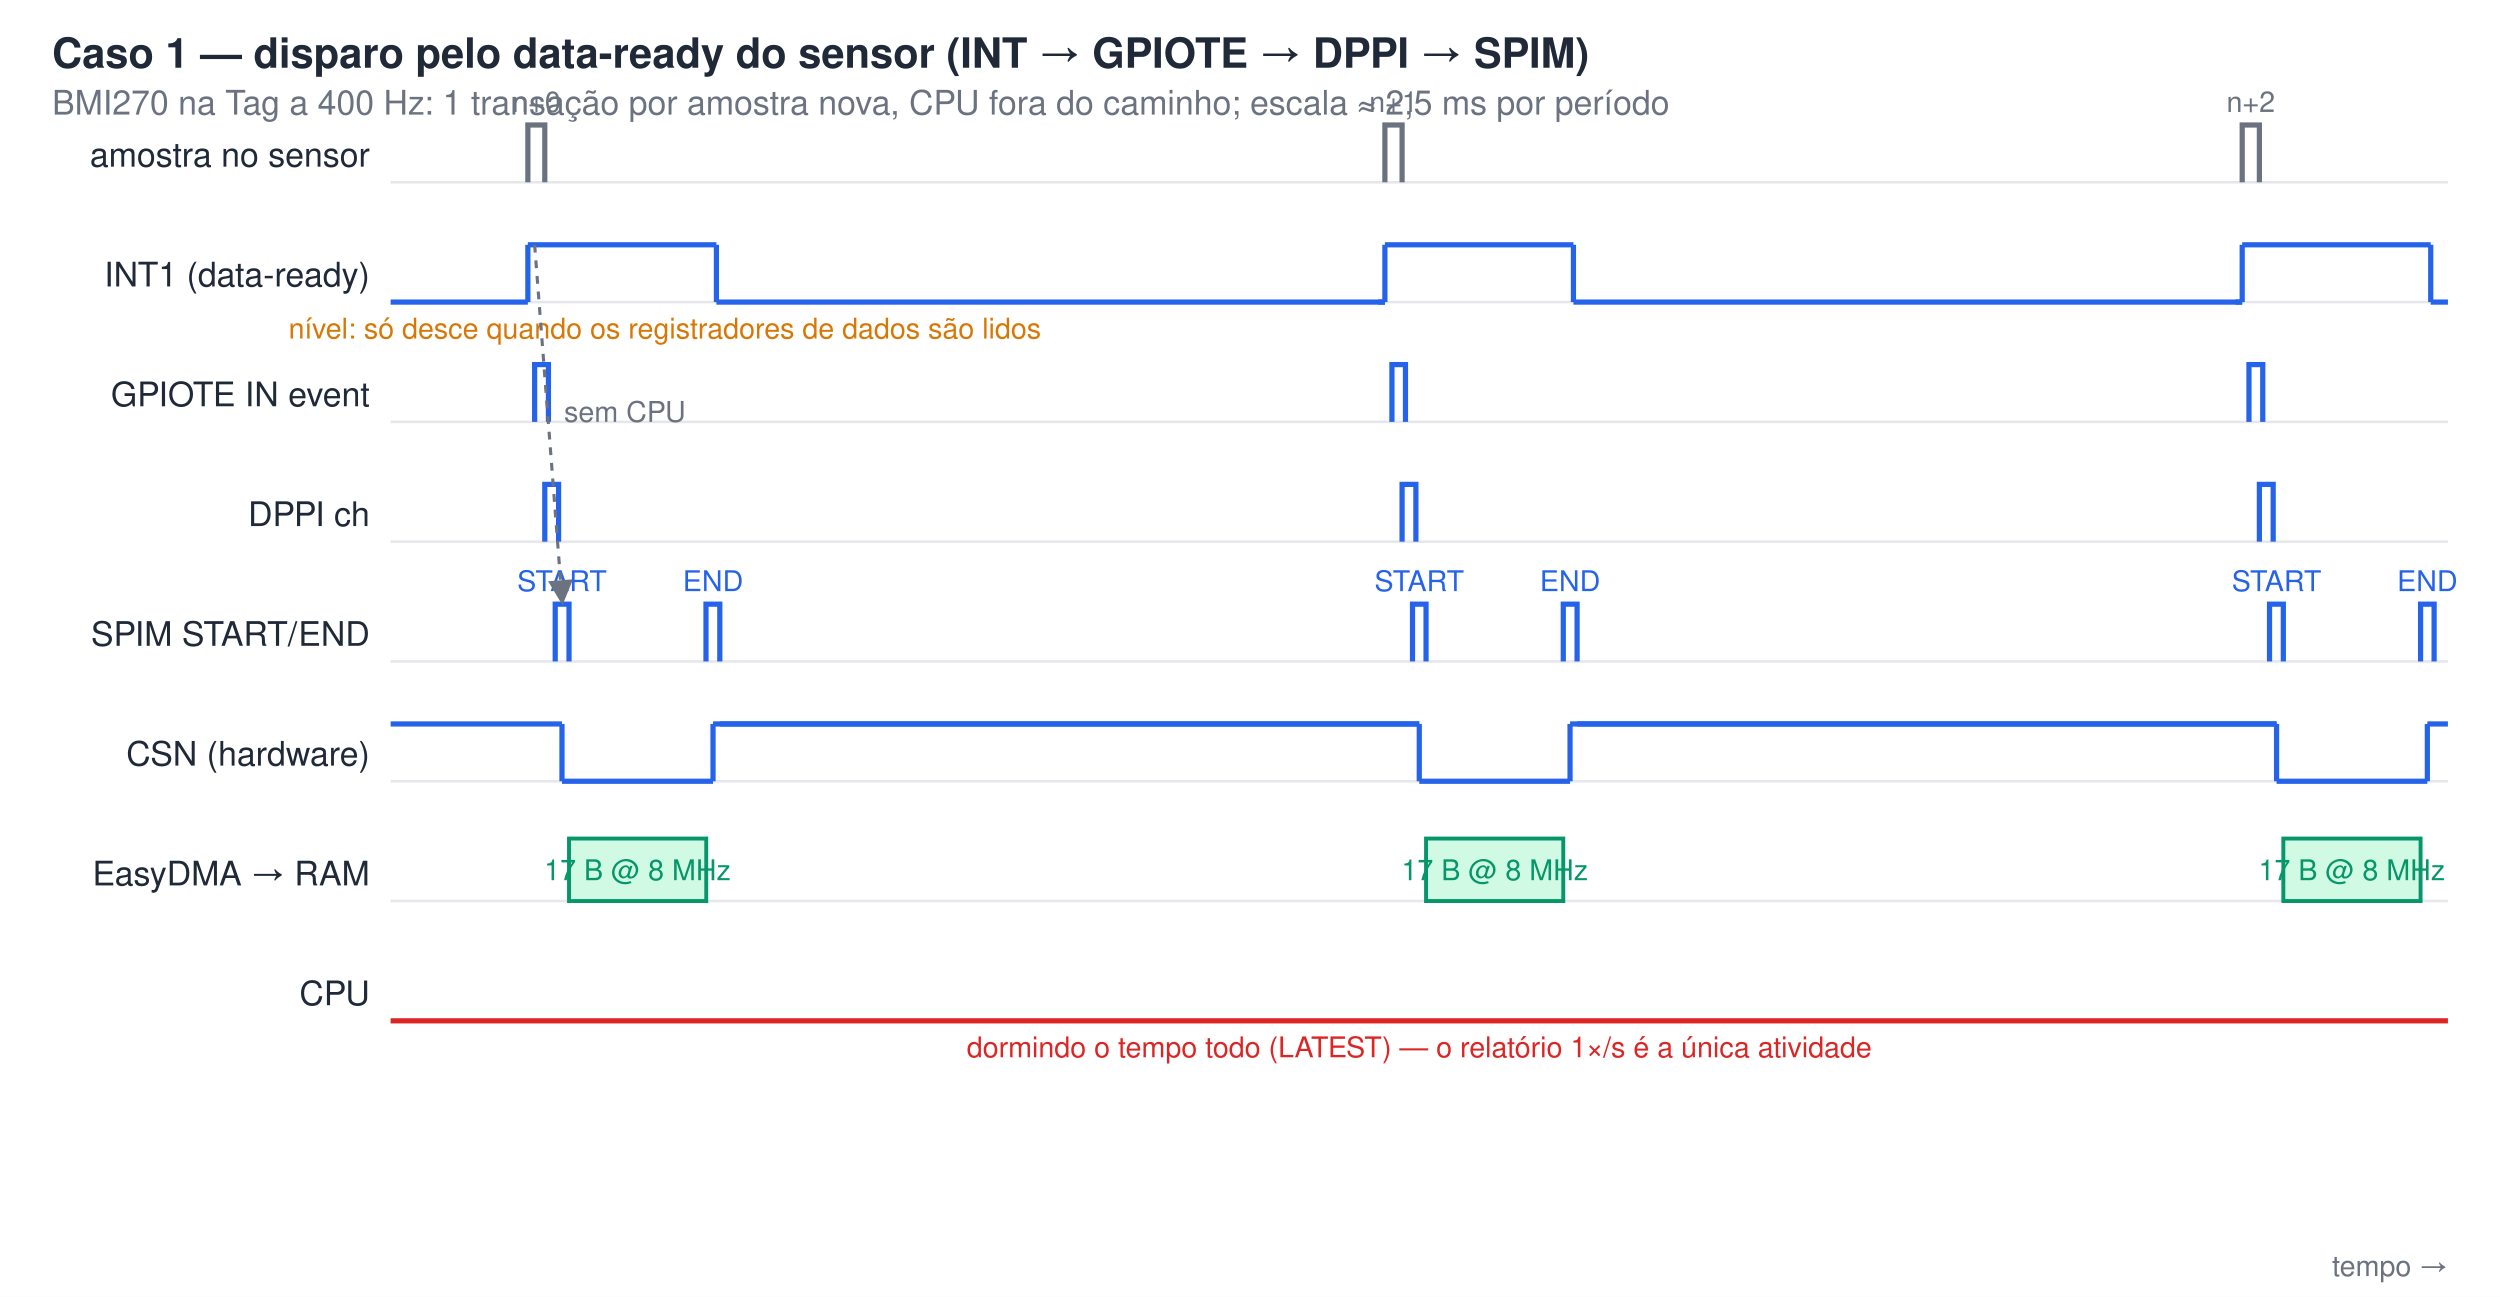
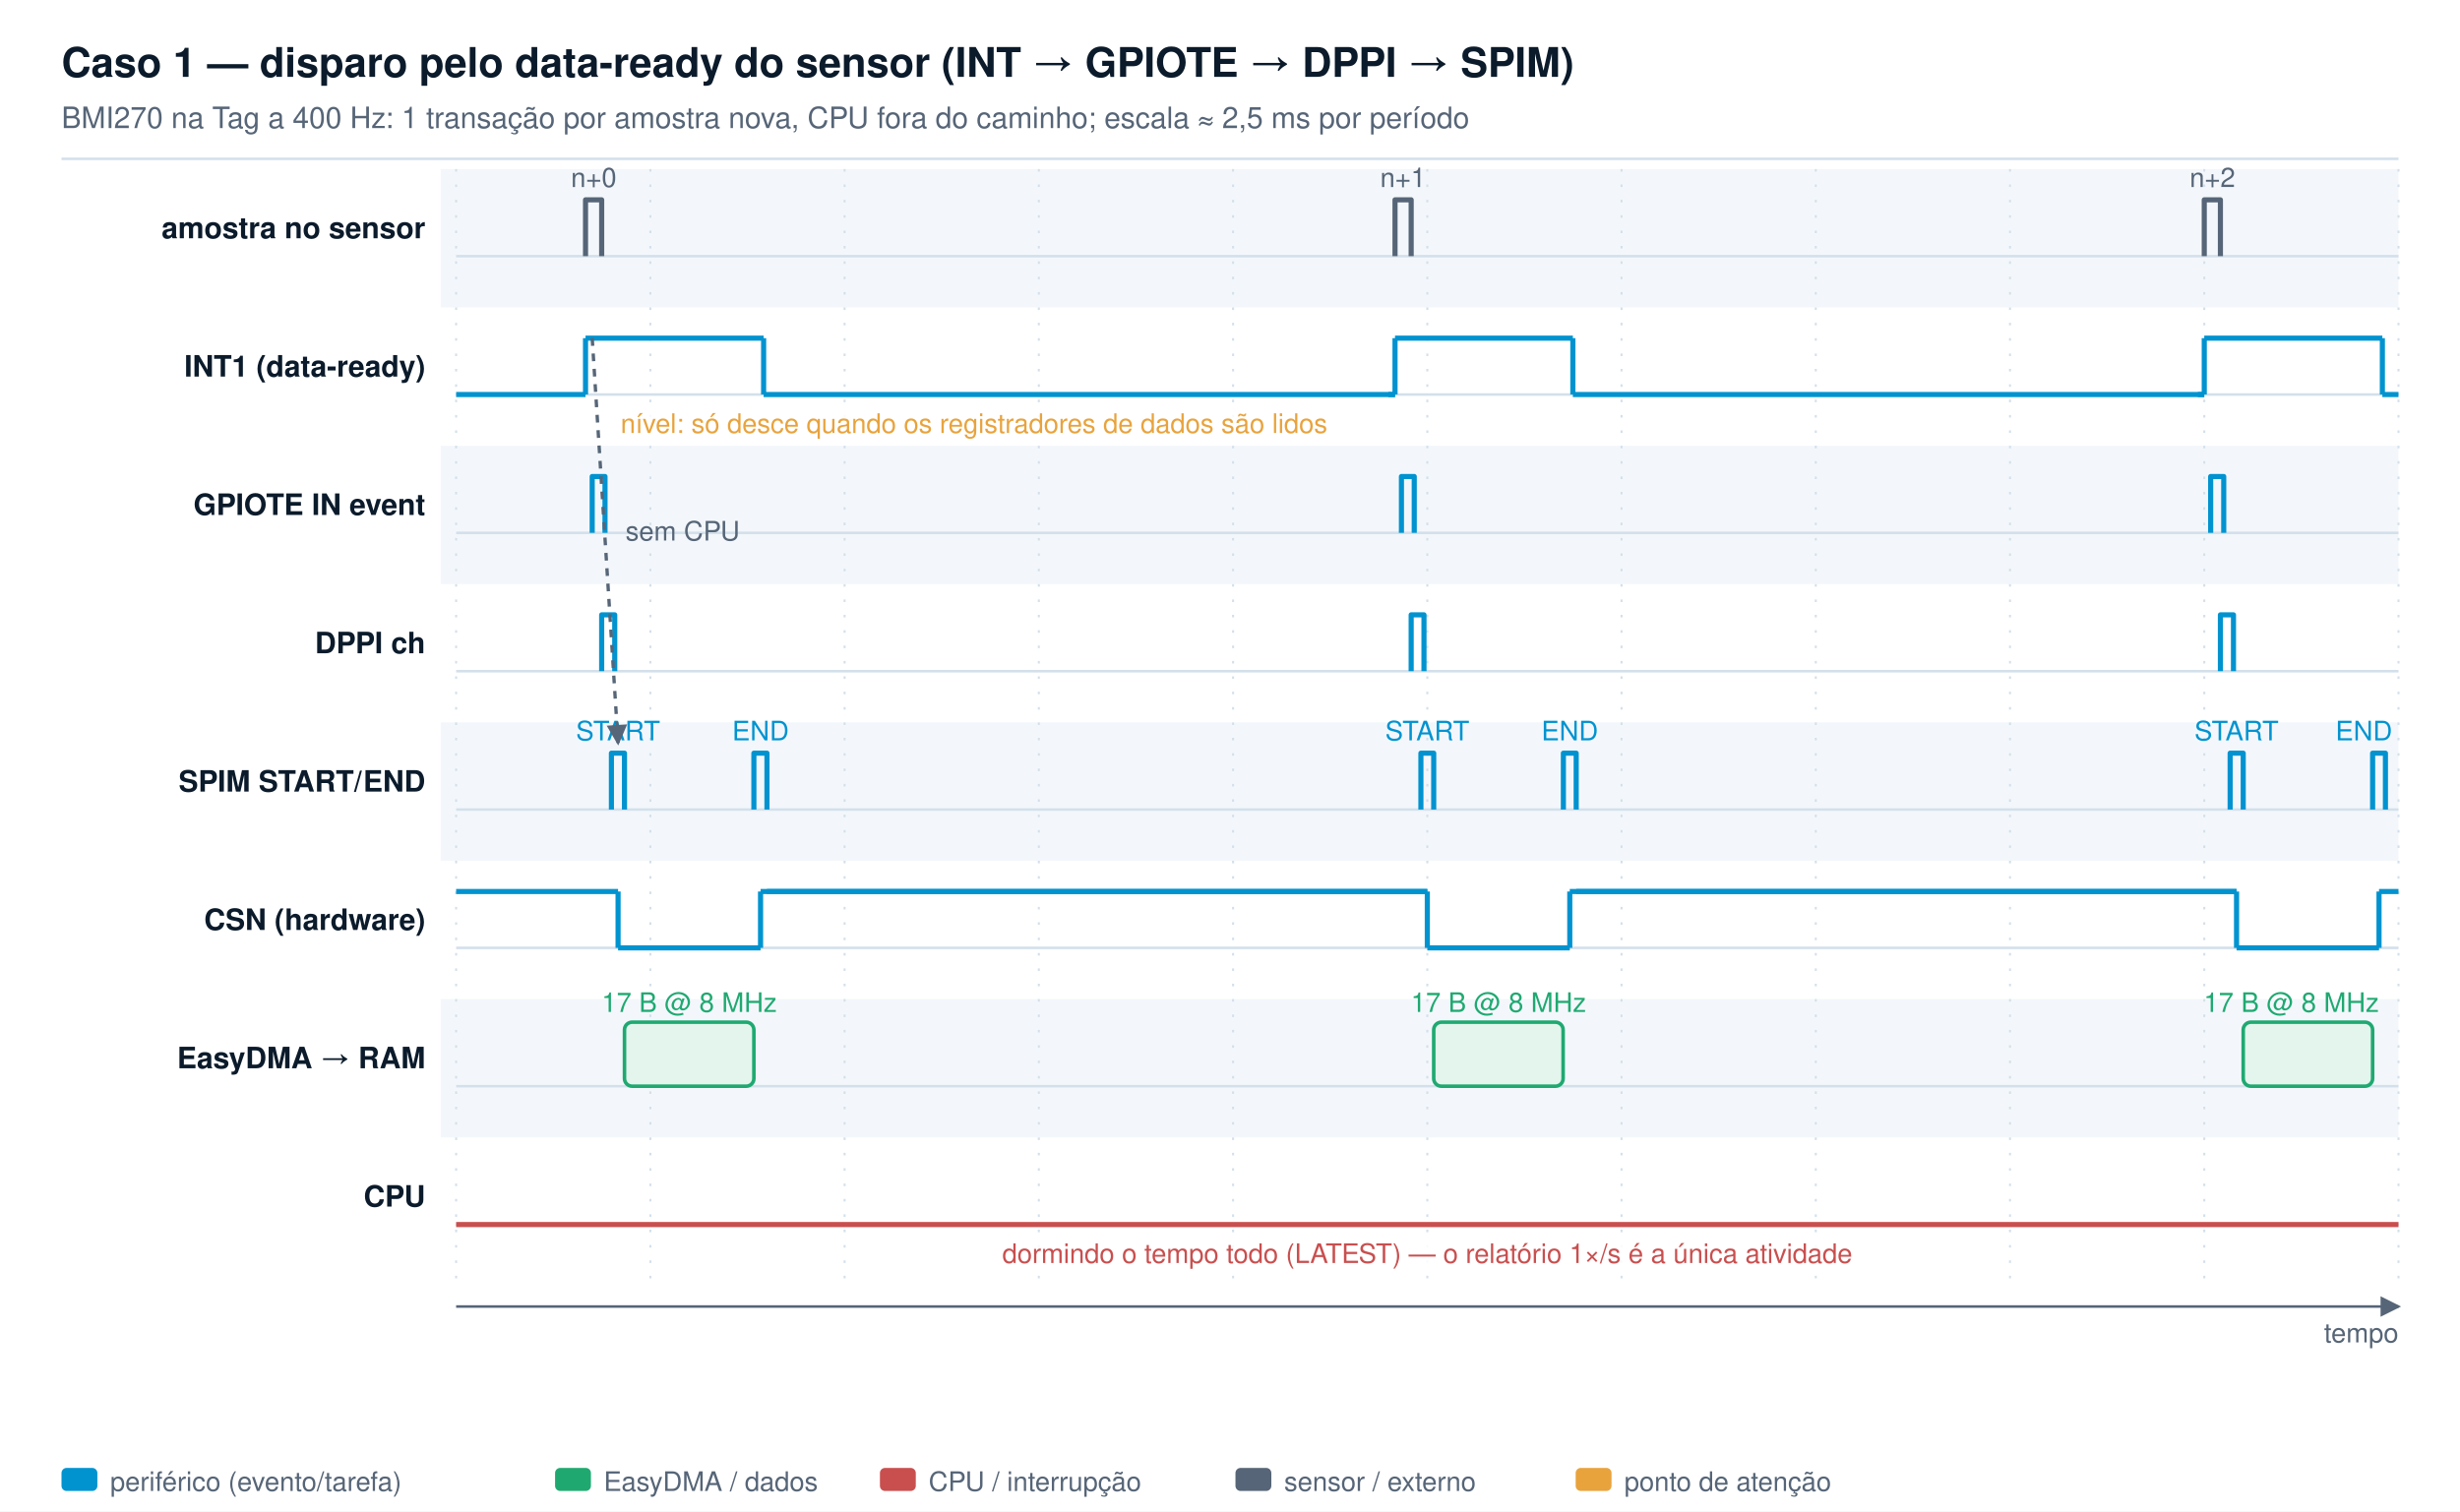
- <svg xmlns="http://www.w3.org/2000/svg" width="960" height="498" viewBox="0 0 960 498">
+ <svg xmlns="http://www.w3.org/2000/svg" width="960" height="590" viewBox="0 0 960 590">
  <defs>
-     <marker id="arr" markerWidth="8" markerHeight="8" refX="6" refY="4" orient="auto">
-       <path d="M0,0 L8,4 L0,8 z" fill="#6b7280" />
+     <marker id="arr" markerWidth="9" markerHeight="9" refX="7" refY="4.5" orient="auto" markerUnits="userSpaceOnUse">
+       <path d="M0,0.5 L8,4.5 L0,8.5 z" fill="#566577" />
    </marker>
+     <marker id="arr-blue" markerWidth="9" markerHeight="9" refX="7" refY="4.5" orient="auto" markerUnits="userSpaceOnUse">
+       <path d="M0,0.5 L8,4.5 L0,8.5 z" fill="#0093D0" />
+     </marker>
+     <marker id="arr-green" markerWidth="9" markerHeight="9" refX="7" refY="4.5" orient="auto" markerUnits="userSpaceOnUse">
+       <path d="M0,0.5 L8,4.5 L0,8.5 z" fill="#1FA971" />
+     </marker>
+     <marker id="arr-red" markerWidth="9" markerHeight="9" refX="7" refY="4.5" orient="auto" markerUnits="userSpaceOnUse">
+       <path d="M0,0.5 L8,4.5 L0,8.5 z" fill="#C94F4F" />
+     </marker>
+     <filter id="shadow" x="-5%" y="-5%" width="110%" height="120%">
+       <feDropShadow dx="0" dy="1.5" stdDeviation="1.5" flood-color="#00224E" flood-opacity="0.12" />
+     </filter>
  </defs>
  <rect width="100%" height="100%" fill="white" />
-   <text x="20" y="26" fill="#1f2937" font-weight="bold" font-family="Segoe UI, Helvetica, Arial, sans-serif" font-size="16">Caso 1 — disparo pelo data-ready do sensor (INT → GPIOTE → DPPI → SPIM)</text>
-   <text x="20" y="44" fill="#6b7280" font-family="Segoe UI, Helvetica, Arial, sans-serif" font-size="13">BMI270 na Tag a 400 Hz: 1 transação por amostra nova, CPU fora do caminho; escala ≈ 2,5 ms por período</text>
-   <line x1="150" y1="70" x2="940" y2="70" stroke="#e5e7eb" stroke-width="1" />
-   <text x="142" y="64" text-anchor="end" fill="#1f2937" font-family="Segoe UI, Helvetica, Arial, sans-serif" font-size="13">amostra no sensor</text>
-   <line x1="150" y1="116" x2="940" y2="116" stroke="#e5e7eb" stroke-width="1" />
-   <text x="142" y="110" text-anchor="end" fill="#1f2937" font-family="Segoe UI, Helvetica, Arial, sans-serif" font-size="13">INT1 (data-ready)</text>
-   <line x1="150" y1="162" x2="940" y2="162" stroke="#e5e7eb" stroke-width="1" />
-   <text x="142" y="156" text-anchor="end" fill="#1f2937" font-family="Segoe UI, Helvetica, Arial, sans-serif" font-size="13">GPIOTE IN event</text>
-   <line x1="150" y1="208" x2="940" y2="208" stroke="#e5e7eb" stroke-width="1" />
-   <text x="142" y="202" text-anchor="end" fill="#1f2937" font-family="Segoe UI, Helvetica, Arial, sans-serif" font-size="13">DPPI ch</text>
-   <line x1="150" y1="254" x2="940" y2="254" stroke="#e5e7eb" stroke-width="1" />
-   <text x="142" y="248" text-anchor="end" fill="#1f2937" font-family="Segoe UI, Helvetica, Arial, sans-serif" font-size="13">SPIM START/END</text>
-   <line x1="150" y1="300" x2="940" y2="300" stroke="#e5e7eb" stroke-width="1" />
-   <text x="142" y="294" text-anchor="end" fill="#1f2937" font-family="Segoe UI, Helvetica, Arial, sans-serif" font-size="13">CSN (hardware)</text>
-   <line x1="150" y1="346" x2="940" y2="346" stroke="#e5e7eb" stroke-width="1" />
-   <text x="142" y="340" text-anchor="end" fill="#1f2937" font-family="Segoe UI, Helvetica, Arial, sans-serif" font-size="13">EasyDMA → RAM</text>
-   <line x1="150" y1="392" x2="940" y2="392" stroke="#e5e7eb" stroke-width="1" />
-   <text x="142" y="386" text-anchor="end" fill="#1f2937" font-family="Segoe UI, Helvetica, Arial, sans-serif" font-size="13">CPU</text>
-   <path d="M202.7,70.0 V48.0 H209.2 V70.0" fill="none" stroke="#6b7280" stroke-width="2" />
-   <text x="206.0" y="43.0" fill="#6b7280" text-anchor="middle" font-family="Segoe UI, Helvetica, Arial, sans-serif" font-size="11">n+0</text>
-   <line x1="150.0" y1="116.0" x2="202.7" y2="116.0" stroke="#2563eb" stroke-width="2" />
-   <line x1="202.7" y1="116.0" x2="202.7" y2="94.0" stroke="#2563eb" stroke-width="2" />
-   <line x1="202.7" y1="94.0" x2="275.1" y2="94.0" stroke="#2563eb" stroke-width="2" />
-   <line x1="275.1" y1="116.0" x2="275.1" y2="94.0" stroke="#2563eb" stroke-width="2" />
-   <line x1="275.1" y1="116.0" x2="531.8" y2="116.0" stroke="#2563eb" stroke-width="2" />
-   <path d="M205.3,162.0 V140.0 H210.6 V162.0" fill="none" stroke="#2563eb" stroke-width="2" />
-   <path d="M209.2,208.0 V186.0 H214.5 V208.0" fill="none" stroke="#2563eb" stroke-width="2" />
-   <path d="M213.2,254.0 V232.0 H218.5 V254.0" fill="none" stroke="#2563eb" stroke-width="2" />
-   <text x="215.8" y="227.0" fill="#2563eb" text-anchor="middle" font-family="Segoe UI, Helvetica, Arial, sans-serif" font-size="11">START</text>
-   <path d="M271.1,254.0 V232.0 H276.4 V254.0" fill="none" stroke="#2563eb" stroke-width="2" />
-   <text x="273.8" y="227.0" fill="#2563eb" text-anchor="middle" font-family="Segoe UI, Helvetica, Arial, sans-serif" font-size="11">END</text>
-   <line x1="150.0" y1="278.0" x2="215.8" y2="278.0" stroke="#2563eb" stroke-width="2" />
-   <line x1="215.8" y1="300.0" x2="215.8" y2="278.0" stroke="#2563eb" stroke-width="2" />
-   <line x1="215.8" y1="300.0" x2="273.8" y2="300.0" stroke="#2563eb" stroke-width="2" />
-   <line x1="273.8" y1="300.0" x2="273.8" y2="278.0" stroke="#2563eb" stroke-width="2" />
-   <line x1="273.8" y1="278.0" x2="545.0" y2="278.0" stroke="#2563eb" stroke-width="2" />
-   <rect x="218.5" y="322.0" width="52.7" height="24" fill="#d1fae5" stroke="#059669" stroke-width="1.5" />
-   <text x="244.8" y="338.0" fill="#059669" text-anchor="middle" font-family="Segoe UI, Helvetica, Arial, sans-serif" font-size="11">17 B @ 8 MHz</text>
-   <path d="M531.8,70.0 V48.0 H538.4 V70.0" fill="none" stroke="#6b7280" stroke-width="2" />
-   <text x="535.1" y="43.0" fill="#6b7280" text-anchor="middle" font-family="Segoe UI, Helvetica, Arial, sans-serif" font-size="11">n+1</text>
-   <line x1="529.2" y1="116.0" x2="531.8" y2="116.0" stroke="#2563eb" stroke-width="2" />
-   <line x1="531.8" y1="116.0" x2="531.8" y2="94.0" stroke="#2563eb" stroke-width="2" />
-   <line x1="531.8" y1="94.0" x2="604.2" y2="94.0" stroke="#2563eb" stroke-width="2" />
-   <line x1="604.2" y1="116.0" x2="604.2" y2="94.0" stroke="#2563eb" stroke-width="2" />
-   <line x1="604.2" y1="116.0" x2="861.0" y2="116.0" stroke="#2563eb" stroke-width="2" />
-   <path d="M534.5,162.0 V140.0 H539.7 V162.0" fill="none" stroke="#2563eb" stroke-width="2" />
-   <path d="M538.4,208.0 V186.0 H543.7 V208.0" fill="none" stroke="#2563eb" stroke-width="2" />
-   <path d="M542.4,254.0 V232.0 H547.6 V254.0" fill="none" stroke="#2563eb" stroke-width="2" />
-   <text x="545.0" y="227.0" fill="#2563eb" text-anchor="middle" font-family="Segoe UI, Helvetica, Arial, sans-serif" font-size="11">START</text>
-   <path d="M600.3,254.0 V232.0 H605.6 V254.0" fill="none" stroke="#2563eb" stroke-width="2" />
-   <text x="602.9" y="227.0" fill="#2563eb" text-anchor="middle" font-family="Segoe UI, Helvetica, Arial, sans-serif" font-size="11">END</text>
-   <line x1="276.4" y1="278.0" x2="545.0" y2="278.0" stroke="#2563eb" stroke-width="2" />
-   <line x1="545.0" y1="300.0" x2="545.0" y2="278.0" stroke="#2563eb" stroke-width="2" />
-   <line x1="545.0" y1="300.0" x2="602.9" y2="300.0" stroke="#2563eb" stroke-width="2" />
-   <line x1="602.9" y1="300.0" x2="602.9" y2="278.0" stroke="#2563eb" stroke-width="2" />
-   <line x1="602.9" y1="278.0" x2="874.2" y2="278.0" stroke="#2563eb" stroke-width="2" />
-   <rect x="547.6" y="322.0" width="52.7" height="24" fill="#d1fae5" stroke="#059669" stroke-width="1.5" />
-   <text x="574.0" y="338.0" fill="#059669" text-anchor="middle" font-family="Segoe UI, Helvetica, Arial, sans-serif" font-size="11">17 B @ 8 MHz</text>
-   <path d="M861.0,70.0 V48.0 H867.6 V70.0" fill="none" stroke="#6b7280" stroke-width="2" />
-   <text x="864.3" y="43.0" fill="#6b7280" text-anchor="middle" font-family="Segoe UI, Helvetica, Arial, sans-serif" font-size="11">n+2</text>
-   <line x1="858.4" y1="116.0" x2="861.0" y2="116.0" stroke="#2563eb" stroke-width="2" />
-   <line x1="861.0" y1="116.0" x2="861.0" y2="94.0" stroke="#2563eb" stroke-width="2" />
-   <line x1="861.0" y1="94.0" x2="933.4" y2="94.0" stroke="#2563eb" stroke-width="2" />
-   <line x1="933.4" y1="116.0" x2="933.4" y2="94.0" stroke="#2563eb" stroke-width="2" />
-   <line x1="933.4" y1="116.0" x2="940.0" y2="116.0" stroke="#2563eb" stroke-width="2" />
-   <path d="M863.6,162.0 V140.0 H868.9 V162.0" fill="none" stroke="#2563eb" stroke-width="2" />
-   <path d="M867.6,208.0 V186.0 H872.9 V208.0" fill="none" stroke="#2563eb" stroke-width="2" />
-   <path d="M871.5,254.0 V232.0 H876.8 V254.0" fill="none" stroke="#2563eb" stroke-width="2" />
-   <text x="874.2" y="227.0" fill="#2563eb" text-anchor="middle" font-family="Segoe UI, Helvetica, Arial, sans-serif" font-size="11">START</text>
-   <path d="M929.5,254.0 V232.0 H934.7 V254.0" fill="none" stroke="#2563eb" stroke-width="2" />
-   <text x="932.1" y="227.0" fill="#2563eb" text-anchor="middle" font-family="Segoe UI, Helvetica, Arial, sans-serif" font-size="11">END</text>
-   <line x1="605.6" y1="278.0" x2="874.2" y2="278.0" stroke="#2563eb" stroke-width="2" />
-   <line x1="874.2" y1="300.0" x2="874.2" y2="278.0" stroke="#2563eb" stroke-width="2" />
-   <line x1="874.2" y1="300.0" x2="932.1" y2="300.0" stroke="#2563eb" stroke-width="2" />
-   <line x1="932.1" y1="300.0" x2="932.1" y2="278.0" stroke="#2563eb" stroke-width="2" />
-   <line x1="932.1" y1="278.0" x2="940.0" y2="278.0" stroke="#2563eb" stroke-width="2" />
-   <rect x="876.8" y="322.0" width="52.7" height="24" fill="#d1fae5" stroke="#059669" stroke-width="1.5" />
-   <text x="903.1" y="338.0" fill="#059669" text-anchor="middle" font-family="Segoe UI, Helvetica, Arial, sans-serif" font-size="11">17 B @ 8 MHz</text>
-   <line x1="150.0" y1="392.0" x2="940.0" y2="392.0" stroke="#dc2626" stroke-width="2" />
-   <text x="545.0" y="406.0" fill="#dc2626" text-anchor="middle" font-family="Segoe UI, Helvetica, Arial, sans-serif" font-size="11">dormindo o tempo todo (LATEST) — o relatório 1×/s é a única atividade</text>
-   <text x="255.3" y="130.0" fill="#d97706" text-anchor="middle" font-family="Segoe UI, Helvetica, Arial, sans-serif" font-size="11">nível: só desce quando os registradores de dados são lidos</text>
-   <line x1="205.3" y1="94.0" x2="215.8" y2="230.0" stroke="#6b7280" stroke-width="1.2" stroke-dasharray="3 3" marker-end="url(#arr)" />
-   <text x="216.6" y="162.0" fill="#6b7280" text-anchor="start" font-family="Segoe UI, Helvetica, Arial, sans-serif" font-size="11">sem CPU</text>
-   <text x="940" y="490" text-anchor="end" fill="#6b7280" font-family="Segoe UI, Helvetica, Arial, sans-serif" font-size="11">tempo →</text>
+   <text x="24" y="30" fill="#0B1B2B" font-family="Segoe UI, Helvetica Neue, Helvetica, Arial, sans-serif" font-size="16" font-weight="600">Caso 1 — disparo pelo data-ready do sensor (INT → GPIOTE → DPPI → SPIM)</text>
+   <text x="24" y="50" fill="#566577" font-family="Segoe UI, Helvetica Neue, Helvetica, Arial, sans-serif" font-size="11.5">BMI270 na Tag a 400 Hz: 1 transação por amostra nova, CPU fora do caminho; escala ≈ 2,5 ms por período</text>
+   <line x1="24" y1="62" x2="936" y2="62" stroke="#D3E0EB" stroke-width="1" />
+   <rect x="172" y="66" width="764" height="54" fill="#F3F7FB" />
+   <line x1="178" y1="100" x2="936" y2="100" stroke="#D3E0EB" stroke-width="1" />
+   <text x="166" y="93" text-anchor="end" fill="#0B1B2B" font-family="Segoe UI, Helvetica Neue, Helvetica, Arial, sans-serif" font-size="11.5" font-weight="600">amostra no sensor</text>
+   <line x1="178" y1="154" x2="936" y2="154" stroke="#D3E0EB" stroke-width="1" />
+   <text x="166" y="147" text-anchor="end" fill="#0B1B2B" font-family="Segoe UI, Helvetica Neue, Helvetica, Arial, sans-serif" font-size="11.5" font-weight="600">INT1 (data-ready)</text>
+   <rect x="172" y="174" width="764" height="54" fill="#F3F7FB" />
+   <line x1="178" y1="208" x2="936" y2="208" stroke="#D3E0EB" stroke-width="1" />
+   <text x="166" y="201" text-anchor="end" fill="#0B1B2B" font-family="Segoe UI, Helvetica Neue, Helvetica, Arial, sans-serif" font-size="11.5" font-weight="600">GPIOTE IN event</text>
+   <line x1="178" y1="262" x2="936" y2="262" stroke="#D3E0EB" stroke-width="1" />
+   <text x="166" y="255" text-anchor="end" fill="#0B1B2B" font-family="Segoe UI, Helvetica Neue, Helvetica, Arial, sans-serif" font-size="11.5" font-weight="600">DPPI ch</text>
+   <rect x="172" y="282" width="764" height="54" fill="#F3F7FB" />
+   <line x1="178" y1="316" x2="936" y2="316" stroke="#D3E0EB" stroke-width="1" />
+   <text x="166" y="309" text-anchor="end" fill="#0B1B2B" font-family="Segoe UI, Helvetica Neue, Helvetica, Arial, sans-serif" font-size="11.5" font-weight="600">SPIM START/END</text>
+   <line x1="178" y1="370" x2="936" y2="370" stroke="#D3E0EB" stroke-width="1" />
+   <text x="166" y="363" text-anchor="end" fill="#0B1B2B" font-family="Segoe UI, Helvetica Neue, Helvetica, Arial, sans-serif" font-size="11.5" font-weight="600">CSN (hardware)</text>
+   <rect x="172" y="390" width="764" height="54" fill="#F3F7FB" />
+   <line x1="178" y1="424" x2="936" y2="424" stroke="#D3E0EB" stroke-width="1" />
+   <text x="166" y="417" text-anchor="end" fill="#0B1B2B" font-family="Segoe UI, Helvetica Neue, Helvetica, Arial, sans-serif" font-size="11.5" font-weight="600">EasyDMA → RAM</text>
+   <line x1="178" y1="478" x2="936" y2="478" stroke="#D3E0EB" stroke-width="1" />
+   <text x="166" y="471" text-anchor="end" fill="#0B1B2B" font-family="Segoe UI, Helvetica Neue, Helvetica, Arial, sans-serif" font-size="11.5" font-weight="600">CPU</text>
+   <line x1="178.0" y1="66" x2="178.0" y2="502" stroke="#D3E0EB" stroke-width="0.8" stroke-dasharray="1 5" />
+   <line x1="253.8" y1="66" x2="253.8" y2="502" stroke="#D3E0EB" stroke-width="0.8" stroke-dasharray="1 5" />
+   <line x1="329.6" y1="66" x2="329.6" y2="502" stroke="#D3E0EB" stroke-width="0.8" stroke-dasharray="1 5" />
+   <line x1="405.4" y1="66" x2="405.4" y2="502" stroke="#D3E0EB" stroke-width="0.8" stroke-dasharray="1 5" />
+   <line x1="481.2" y1="66" x2="481.2" y2="502" stroke="#D3E0EB" stroke-width="0.8" stroke-dasharray="1 5" />
+   <line x1="557.0" y1="66" x2="557.0" y2="502" stroke="#D3E0EB" stroke-width="0.8" stroke-dasharray="1 5" />
+   <line x1="632.8" y1="66" x2="632.8" y2="502" stroke="#D3E0EB" stroke-width="0.8" stroke-dasharray="1 5" />
+   <line x1="708.6" y1="66" x2="708.6" y2="502" stroke="#D3E0EB" stroke-width="0.8" stroke-dasharray="1 5" />
+   <line x1="784.4" y1="66" x2="784.4" y2="502" stroke="#D3E0EB" stroke-width="0.8" stroke-dasharray="1 5" />
+   <line x1="860.2" y1="66" x2="860.2" y2="502" stroke="#D3E0EB" stroke-width="0.8" stroke-dasharray="1 5" />
+   <line x1="936.0" y1="66" x2="936.0" y2="502" stroke="#D3E0EB" stroke-width="0.8" stroke-dasharray="1 5" />
+   <path d="M228.5,100.0 V78.0 H234.8 V100.0" fill="none" stroke="#566577" stroke-width="2" stroke-linejoin="round" />
+   <text x="231.7" y="73.0" fill="#566577" text-anchor="middle" font-family="Segoe UI, Helvetica Neue, Helvetica, Arial, sans-serif" font-size="10.5">n+0</text>
+   <line x1="178.0" y1="154.0" x2="228.5" y2="154.0" stroke="#0093D0" stroke-width="2" />
+   <line x1="228.5" y1="154.0" x2="228.5" y2="132.0" stroke="#0093D0" stroke-width="2" />
+   <line x1="228.5" y1="132.0" x2="298.0" y2="132.0" stroke="#0093D0" stroke-width="2" />
+   <line x1="298.0" y1="154.0" x2="298.0" y2="132.0" stroke="#0093D0" stroke-width="2" />
+   <line x1="298.0" y1="154.0" x2="544.4" y2="154.0" stroke="#0093D0" stroke-width="2" />
+   <path d="M231.1,208.0 V186.0 H236.1 V208.0" fill="none" stroke="#0093D0" stroke-width="2" stroke-linejoin="round" />
+   <path d="M234.8,262.0 V240.0 H239.9 V262.0" fill="none" stroke="#0093D0" stroke-width="2" stroke-linejoin="round" />
+   <path d="M238.6,316.0 V294.0 H243.7 V316.0" fill="none" stroke="#0093D0" stroke-width="2" stroke-linejoin="round" />
+   <text x="241.2" y="289.0" fill="#0093D0" text-anchor="middle" font-family="Segoe UI, Helvetica Neue, Helvetica, Arial, sans-serif" font-size="10.5">START</text>
+   <path d="M294.2,316.0 V294.0 H299.3 V316.0" fill="none" stroke="#0093D0" stroke-width="2" stroke-linejoin="round" />
+   <text x="296.8" y="289.0" fill="#0093D0" text-anchor="middle" font-family="Segoe UI, Helvetica Neue, Helvetica, Arial, sans-serif" font-size="10.5">END</text>
+   <line x1="178.0" y1="348.0" x2="241.2" y2="348.0" stroke="#0093D0" stroke-width="2" />
+   <line x1="241.2" y1="370.0" x2="241.2" y2="348.0" stroke="#0093D0" stroke-width="2" />
+   <line x1="241.2" y1="370.0" x2="296.8" y2="370.0" stroke="#0093D0" stroke-width="2" />
+   <line x1="296.8" y1="370.0" x2="296.8" y2="348.0" stroke="#0093D0" stroke-width="2" />
+   <line x1="296.8" y1="348.0" x2="557.0" y2="348.0" stroke="#0093D0" stroke-width="2" />
+   <rect x="243.7" y="399.0" width="50.5" height="25" rx="3" fill="#E3F5EC" stroke="#1FA971" stroke-width="1.4" />
+   <text x="269.0" y="395.0" fill="#1FA971" text-anchor="middle" font-family="Segoe UI, Helvetica Neue, Helvetica, Arial, sans-serif" font-size="10.5">17 B @ 8 MHz</text>
+   <path d="M544.4,100.0 V78.0 H550.7 V100.0" fill="none" stroke="#566577" stroke-width="2" stroke-linejoin="round" />
+   <text x="547.5" y="73.0" fill="#566577" text-anchor="middle" font-family="Segoe UI, Helvetica Neue, Helvetica, Arial, sans-serif" font-size="10.5">n+1</text>
+   <line x1="541.8" y1="154.0" x2="544.4" y2="154.0" stroke="#0093D0" stroke-width="2" />
+   <line x1="544.4" y1="154.0" x2="544.4" y2="132.0" stroke="#0093D0" stroke-width="2" />
+   <line x1="544.4" y1="132.0" x2="613.8" y2="132.0" stroke="#0093D0" stroke-width="2" />
+   <line x1="613.8" y1="154.0" x2="613.8" y2="132.0" stroke="#0093D0" stroke-width="2" />
+   <line x1="613.8" y1="154.0" x2="860.2" y2="154.0" stroke="#0093D0" stroke-width="2" />
+   <path d="M546.9,208.0 V186.0 H551.9 V208.0" fill="none" stroke="#0093D0" stroke-width="2" stroke-linejoin="round" />
+   <path d="M550.7,262.0 V240.0 H555.7 V262.0" fill="none" stroke="#0093D0" stroke-width="2" stroke-linejoin="round" />
+   <path d="M554.5,316.0 V294.0 H559.5 V316.0" fill="none" stroke="#0093D0" stroke-width="2" stroke-linejoin="round" />
+   <text x="557.0" y="289.0" fill="#0093D0" text-anchor="middle" font-family="Segoe UI, Helvetica Neue, Helvetica, Arial, sans-serif" font-size="10.5">START</text>
+   <path d="M610.1,316.0 V294.0 H615.1 V316.0" fill="none" stroke="#0093D0" stroke-width="2" stroke-linejoin="round" />
+   <text x="612.6" y="289.0" fill="#0093D0" text-anchor="middle" font-family="Segoe UI, Helvetica Neue, Helvetica, Arial, sans-serif" font-size="10.5">END</text>
+   <line x1="299.3" y1="348.0" x2="557.0" y2="348.0" stroke="#0093D0" stroke-width="2" />
+   <line x1="557.0" y1="370.0" x2="557.0" y2="348.0" stroke="#0093D0" stroke-width="2" />
+   <line x1="557.0" y1="370.0" x2="612.6" y2="370.0" stroke="#0093D0" stroke-width="2" />
+   <line x1="612.6" y1="370.0" x2="612.6" y2="348.0" stroke="#0093D0" stroke-width="2" />
+   <line x1="612.6" y1="348.0" x2="872.8" y2="348.0" stroke="#0093D0" stroke-width="2" />
+   <rect x="559.5" y="399.0" width="50.5" height="25" rx="3" fill="#E3F5EC" stroke="#1FA971" stroke-width="1.4" />
+   <text x="584.8" y="395.0" fill="#1FA971" text-anchor="middle" font-family="Segoe UI, Helvetica Neue, Helvetica, Arial, sans-serif" font-size="10.5">17 B @ 8 MHz</text>
+   <path d="M860.2,100.0 V78.0 H866.5 V100.0" fill="none" stroke="#566577" stroke-width="2" stroke-linejoin="round" />
+   <text x="863.4" y="73.0" fill="#566577" text-anchor="middle" font-family="Segoe UI, Helvetica Neue, Helvetica, Arial, sans-serif" font-size="10.5">n+2</text>
+   <line x1="857.7" y1="154.0" x2="860.2" y2="154.0" stroke="#0093D0" stroke-width="2" />
+   <line x1="860.2" y1="154.0" x2="860.2" y2="132.0" stroke="#0093D0" stroke-width="2" />
+   <line x1="860.2" y1="132.0" x2="929.7" y2="132.0" stroke="#0093D0" stroke-width="2" />
+   <line x1="929.7" y1="154.0" x2="929.7" y2="132.0" stroke="#0093D0" stroke-width="2" />
+   <line x1="929.7" y1="154.0" x2="936.0" y2="154.0" stroke="#0093D0" stroke-width="2" />
+   <path d="M862.7,208.0 V186.0 H867.8 V208.0" fill="none" stroke="#0093D0" stroke-width="2" stroke-linejoin="round" />
+   <path d="M866.5,262.0 V240.0 H871.6 V262.0" fill="none" stroke="#0093D0" stroke-width="2" stroke-linejoin="round" />
+   <path d="M870.3,316.0 V294.0 H875.4 V316.0" fill="none" stroke="#0093D0" stroke-width="2" stroke-linejoin="round" />
+   <text x="872.8" y="289.0" fill="#0093D0" text-anchor="middle" font-family="Segoe UI, Helvetica Neue, Helvetica, Arial, sans-serif" font-size="10.5">START</text>
+   <path d="M925.9,316.0 V294.0 H930.9 V316.0" fill="none" stroke="#0093D0" stroke-width="2" stroke-linejoin="round" />
+   <text x="922.5" y="289.0" fill="#0093D0" text-anchor="middle" font-family="Segoe UI, Helvetica Neue, Helvetica, Arial, sans-serif" font-size="10.5">END</text>
+   <line x1="615.1" y1="348.0" x2="872.8" y2="348.0" stroke="#0093D0" stroke-width="2" />
+   <line x1="872.8" y1="370.0" x2="872.8" y2="348.0" stroke="#0093D0" stroke-width="2" />
+   <line x1="872.8" y1="370.0" x2="928.4" y2="370.0" stroke="#0093D0" stroke-width="2" />
+   <line x1="928.4" y1="370.0" x2="928.4" y2="348.0" stroke="#0093D0" stroke-width="2" />
+   <line x1="928.4" y1="348.0" x2="936.0" y2="348.0" stroke="#0093D0" stroke-width="2" />
+   <rect x="875.4" y="399.0" width="50.5" height="25" rx="3" fill="#E3F5EC" stroke="#1FA971" stroke-width="1.4" />
+   <text x="894.2" y="395.0" fill="#1FA971" text-anchor="middle" font-family="Segoe UI, Helvetica Neue, Helvetica, Arial, sans-serif" font-size="10.5">17 B @ 8 MHz</text>
+   <line x1="178.0" y1="478.0" x2="936.0" y2="478.0" stroke="#C94F4F" stroke-width="2" />
+   <rect x="354.0" y="482" width="405.9" height="14" rx="3" fill="white" opacity="0.85" />
+   <text x="557.0" y="493.0" fill="#C94F4F" text-anchor="middle" font-family="Segoe UI, Helvetica Neue, Helvetica, Arial, sans-serif" font-size="10.5">dormindo o tempo todo (LATEST) — o relatório 1×/s é a única atividade</text>
+   <rect x="209.0" y="158" width="342.2" height="14" rx="3" fill="white" opacity="0.85" />
+   <text x="380.1" y="169.0" fill="#E8A33D" text-anchor="middle" font-family="Segoe UI, Helvetica Neue, Helvetica, Arial, sans-serif" font-size="10.5">nível: só desce quando os registradores de dados são lidos</text>
+   <line x1="231.1" y1="132.0" x2="241.2" y2="290.0" stroke="#566577" stroke-width="1.3" stroke-dasharray="3 3" marker-end="url(#arr)" />
+   <text x="244.1" y="211.0" fill="#566577" text-anchor="start" font-family="Segoe UI, Helvetica Neue, Helvetica, Arial, sans-serif" font-size="10.5">sem CPU</text>
+   <line x1="178" y1="510" x2="936" y2="510" stroke="#566577" stroke-width="1" marker-end="url(#arr)" />
+   <text x="936" y="524" text-anchor="end" fill="#566577" font-family="Segoe UI, Helvetica Neue, Helvetica, Arial, sans-serif" font-size="10.5">tempo</text>
+   <rect x="24" y="573" width="14" height="9" rx="2" fill="#0093D0" />
+   <text x="43" y="582" fill="#566577" font-family="Segoe UI, Helvetica Neue, Helvetica, Arial, sans-serif" font-size="10.5">periférico (evento/tarefa)</text>
+   <rect x="216.61" y="573" width="14" height="9" rx="2" fill="#1FA971" />
+   <text x="235.61" y="582" fill="#566577" font-family="Segoe UI, Helvetica Neue, Helvetica, Arial, sans-serif" font-size="10.5">EasyDMA / dados</text>
+   <rect x="343.385" y="573" width="14" height="9" rx="2" fill="#C94F4F" />
+   <text x="362.385" y="582" fill="#566577" font-family="Segoe UI, Helvetica Neue, Helvetica, Arial, sans-serif" font-size="10.5">CPU / interrupção</text>
+   <rect x="482.13" y="573" width="14" height="9" rx="2" fill="#566577" />
+   <text x="501.13" y="582" fill="#566577" font-family="Segoe UI, Helvetica Neue, Helvetica, Arial, sans-serif" font-size="10.5">sensor / externo</text>
+   <rect x="614.89" y="573" width="14" height="9" rx="2" fill="#E8A33D" />
+   <text x="633.89" y="582" fill="#566577" font-family="Segoe UI, Helvetica Neue, Helvetica, Arial, sans-serif" font-size="10.5">ponto de atenção</text>
</svg>
